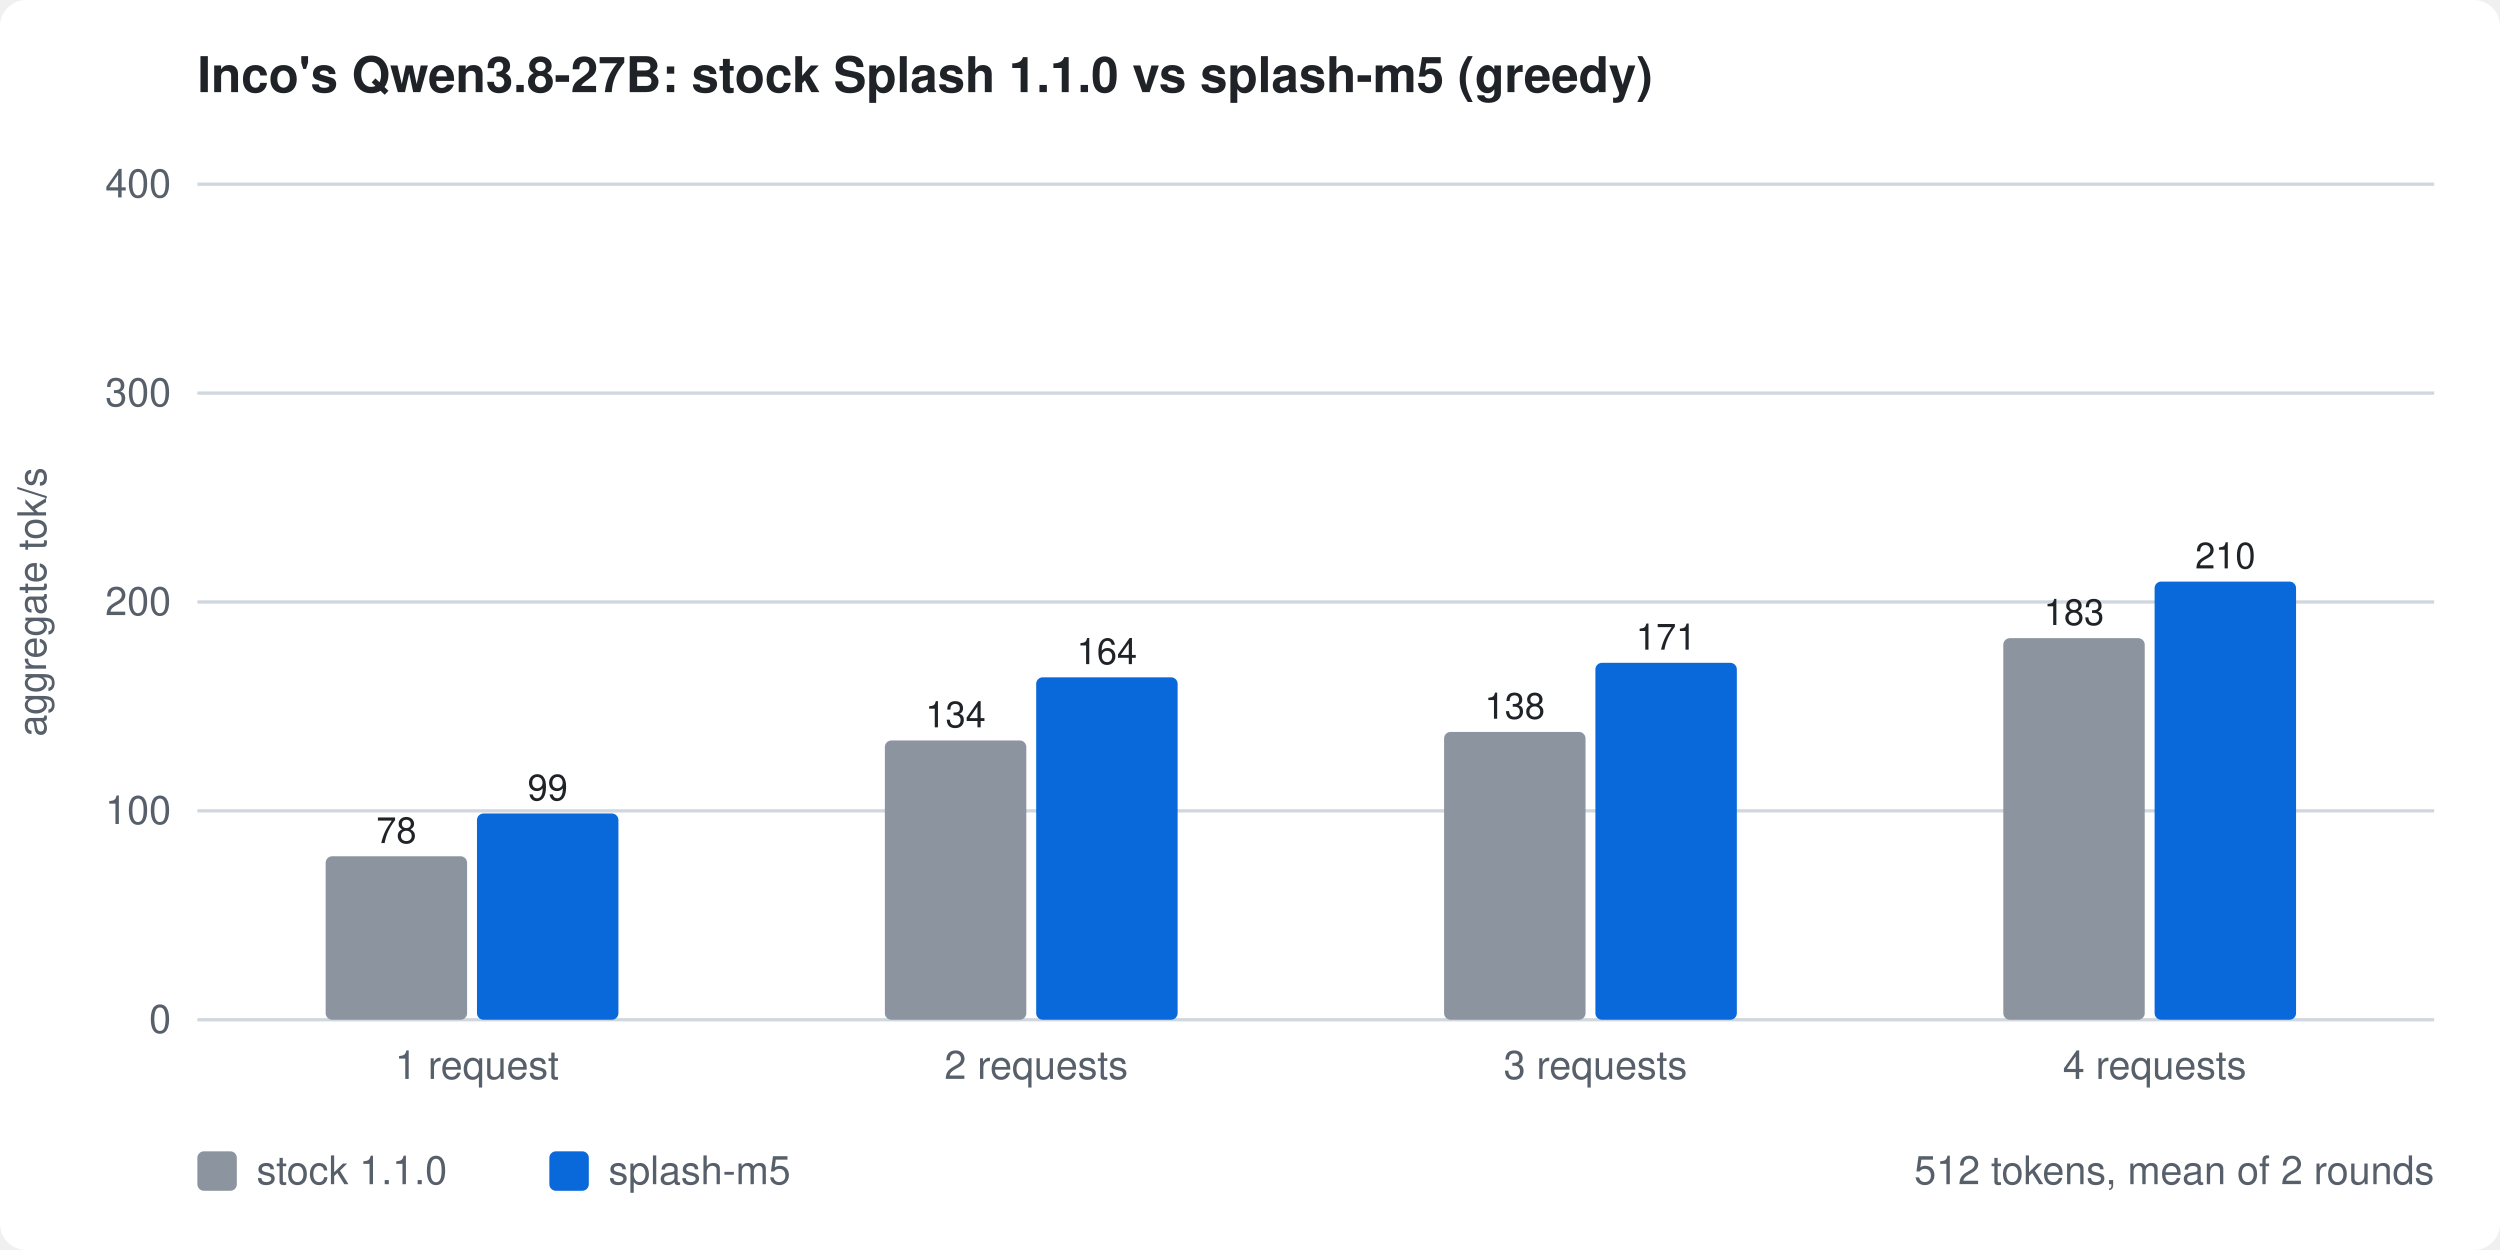
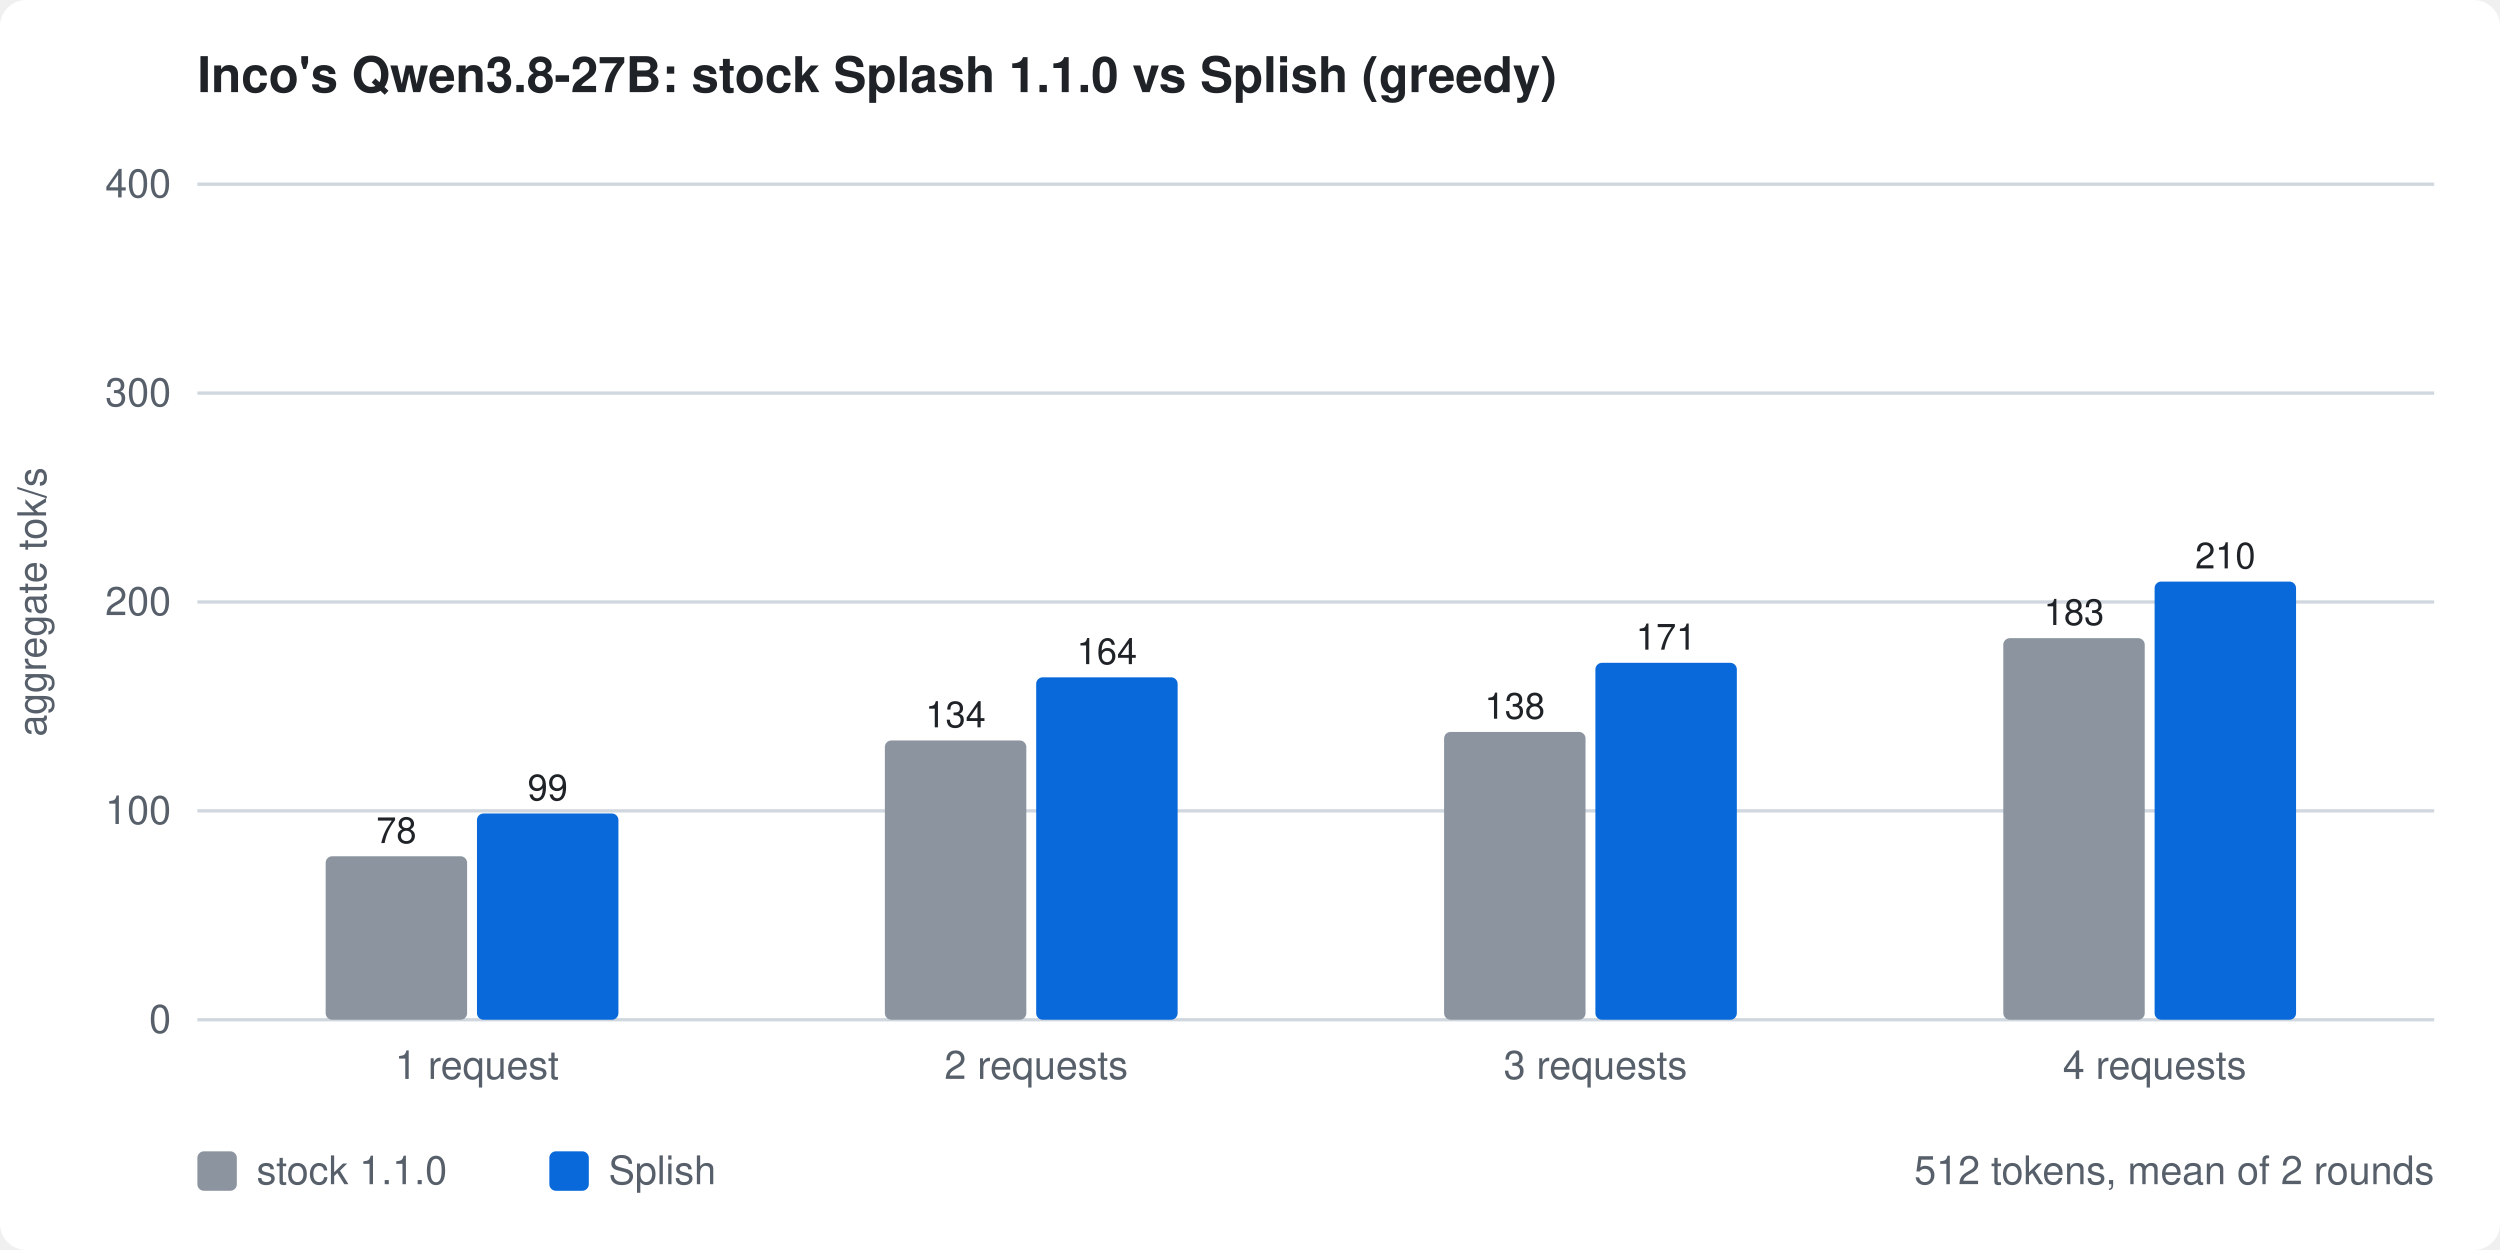
<svg xmlns="http://www.w3.org/2000/svg" width="760" height="380" viewBox="0 0 760 380">
  <style>
  .bg{fill:#ffffff} .t{fill:#1f2328;font:600 15px -apple-system,Segoe UI,Helvetica,Arial,sans-serif}
  .l{fill:#57606a;font:12px -apple-system,Segoe UI,Helvetica,Arial,sans-serif}
  .v{fill:#1f2328;font:11px -apple-system,Segoe UI,Helvetica,Arial,sans-serif}
  .g{stroke:#d0d7de;stroke-width:1} .s0{fill:#8c959f} .s1{fill:#0969da} .s2{fill:#1a7f37} .s3{fill:#bf8700}
  @media (prefers-color-scheme: dark){
    .bg{fill:#0d1117} .t,.v{fill:#e6edf3} .l{fill:#8d96a0} .g{stroke:#30363d}
    .s0{fill:#6e7681} .s1{fill:#4493f8} .s2{fill:#3fb950} .s3{fill:#d29922}}
</style>
  <rect class="bg" width="760" height="380" rx="8" />
-   <text class="t" x="60" y="28">Inco's Qwen3.8-27B: stock Splash 1.1.0 vs splash-m5 (greedy)</text>
+   <text class="t" x="60" y="28">Inco's Qwen3.8-27B: stock Splash 1.1.0 vs Splish (greedy)</text>
  <line class="g" x1="60" x2="740" y1="310.0" y2="310.0" />
  <text class="l" x="52" y="314.0" text-anchor="end">0</text>
  <line class="g" x1="60" x2="740" y1="246.5" y2="246.5" />
  <text class="l" x="52" y="250.5" text-anchor="end">100</text>
  <line class="g" x1="60" x2="740" y1="183.0" y2="183.0" />
  <text class="l" x="52" y="187.0" text-anchor="end">200</text>
  <line class="g" x1="60" x2="740" y1="119.5" y2="119.5" />
  <text class="l" x="52" y="123.5" text-anchor="end">300</text>
  <line class="g" x1="60" x2="740" y1="56.0" y2="56.0" />
  <text class="l" x="52" y="60.0" text-anchor="end">400</text>
  <text class="l" x="14" y="183.0" transform="rotate(-90 14 183.0)" text-anchor="middle">aggregate tok/s</text>
  <rect class="s0" x="99.0" y="260.3" width="43.0" height="49.7" rx="2" />
  <text class="v" x="120.5" y="256.3" text-anchor="middle">78</text>
  <rect class="s1" x="145.0" y="247.3" width="43.0" height="62.7" rx="2" />
  <text class="v" x="166.5" y="243.3" text-anchor="middle">99</text>
  <text class="l" x="145.0" y="328" text-anchor="middle">1 request</text>
  <rect class="s0" x="269.0" y="225.1" width="43.0" height="84.9" rx="2" />
  <text class="v" x="290.5" y="221.1" text-anchor="middle">134</text>
  <rect class="s1" x="315.0" y="205.9" width="43.0" height="104.1" rx="2" />
  <text class="v" x="336.5" y="201.9" text-anchor="middle">164</text>
  <text class="l" x="315.0" y="328" text-anchor="middle">2 requests</text>
  <rect class="s0" x="439.0" y="222.5" width="43.0" height="87.5" rx="2" />
  <text class="v" x="460.5" y="218.5" text-anchor="middle">138</text>
  <rect class="s1" x="485.0" y="201.5" width="43.0" height="108.5" rx="2" />
  <text class="v" x="506.5" y="197.5" text-anchor="middle">171</text>
  <text class="l" x="485.0" y="328" text-anchor="middle">3 requests</text>
  <rect class="s0" x="609.0" y="194.0" width="43.0" height="116.0" rx="2" />
  <text class="v" x="630.5" y="190.0" text-anchor="middle">183</text>
  <rect class="s1" x="655.0" y="176.8" width="43.0" height="133.2" rx="2" />
  <text class="v" x="676.5" y="172.8" text-anchor="middle">210</text>
  <text class="l" x="655.0" y="328" text-anchor="middle">4 requests</text>
  <rect class="s0" x="60" y="350" width="12" height="12" rx="2" />
  <text class="l" x="78" y="360">stock 1.1.0</text>
  <rect class="s1" x="167" y="350" width="12" height="12" rx="2" />
-   <text class="l" x="185" y="360">splash-m5</text>
+   <text class="l" x="185" y="360">Splish</text>
  <text class="l" x="740" y="360" text-anchor="end">512 tokens, mean of 2 rounds</text>
</svg>
